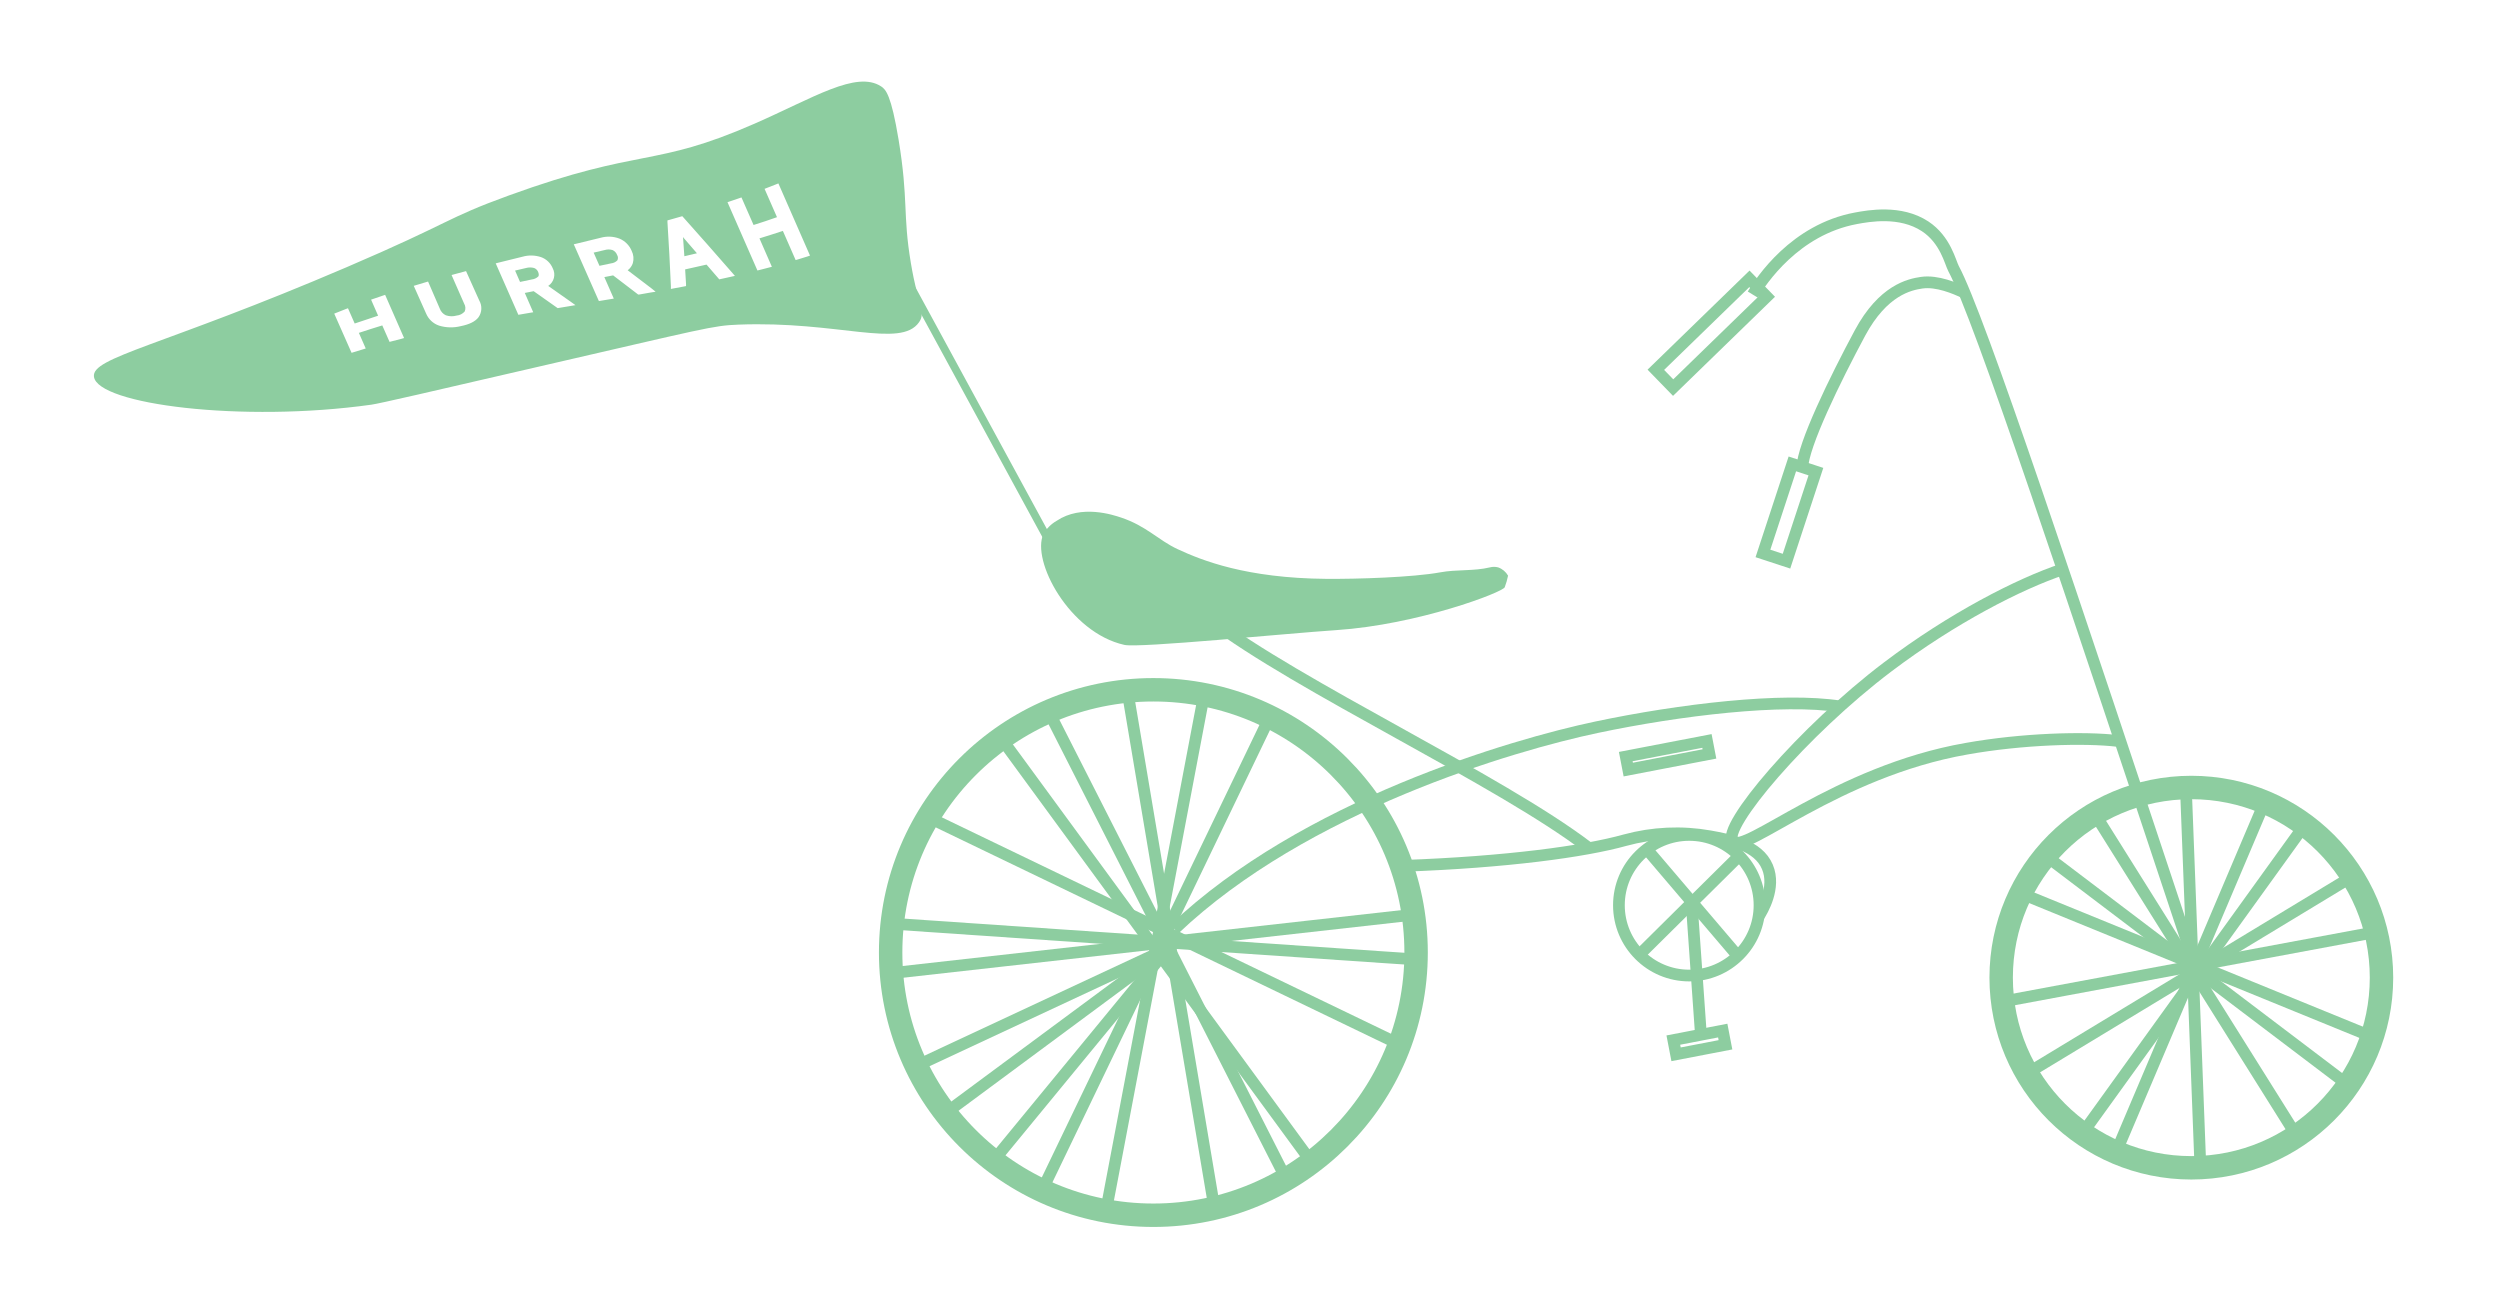
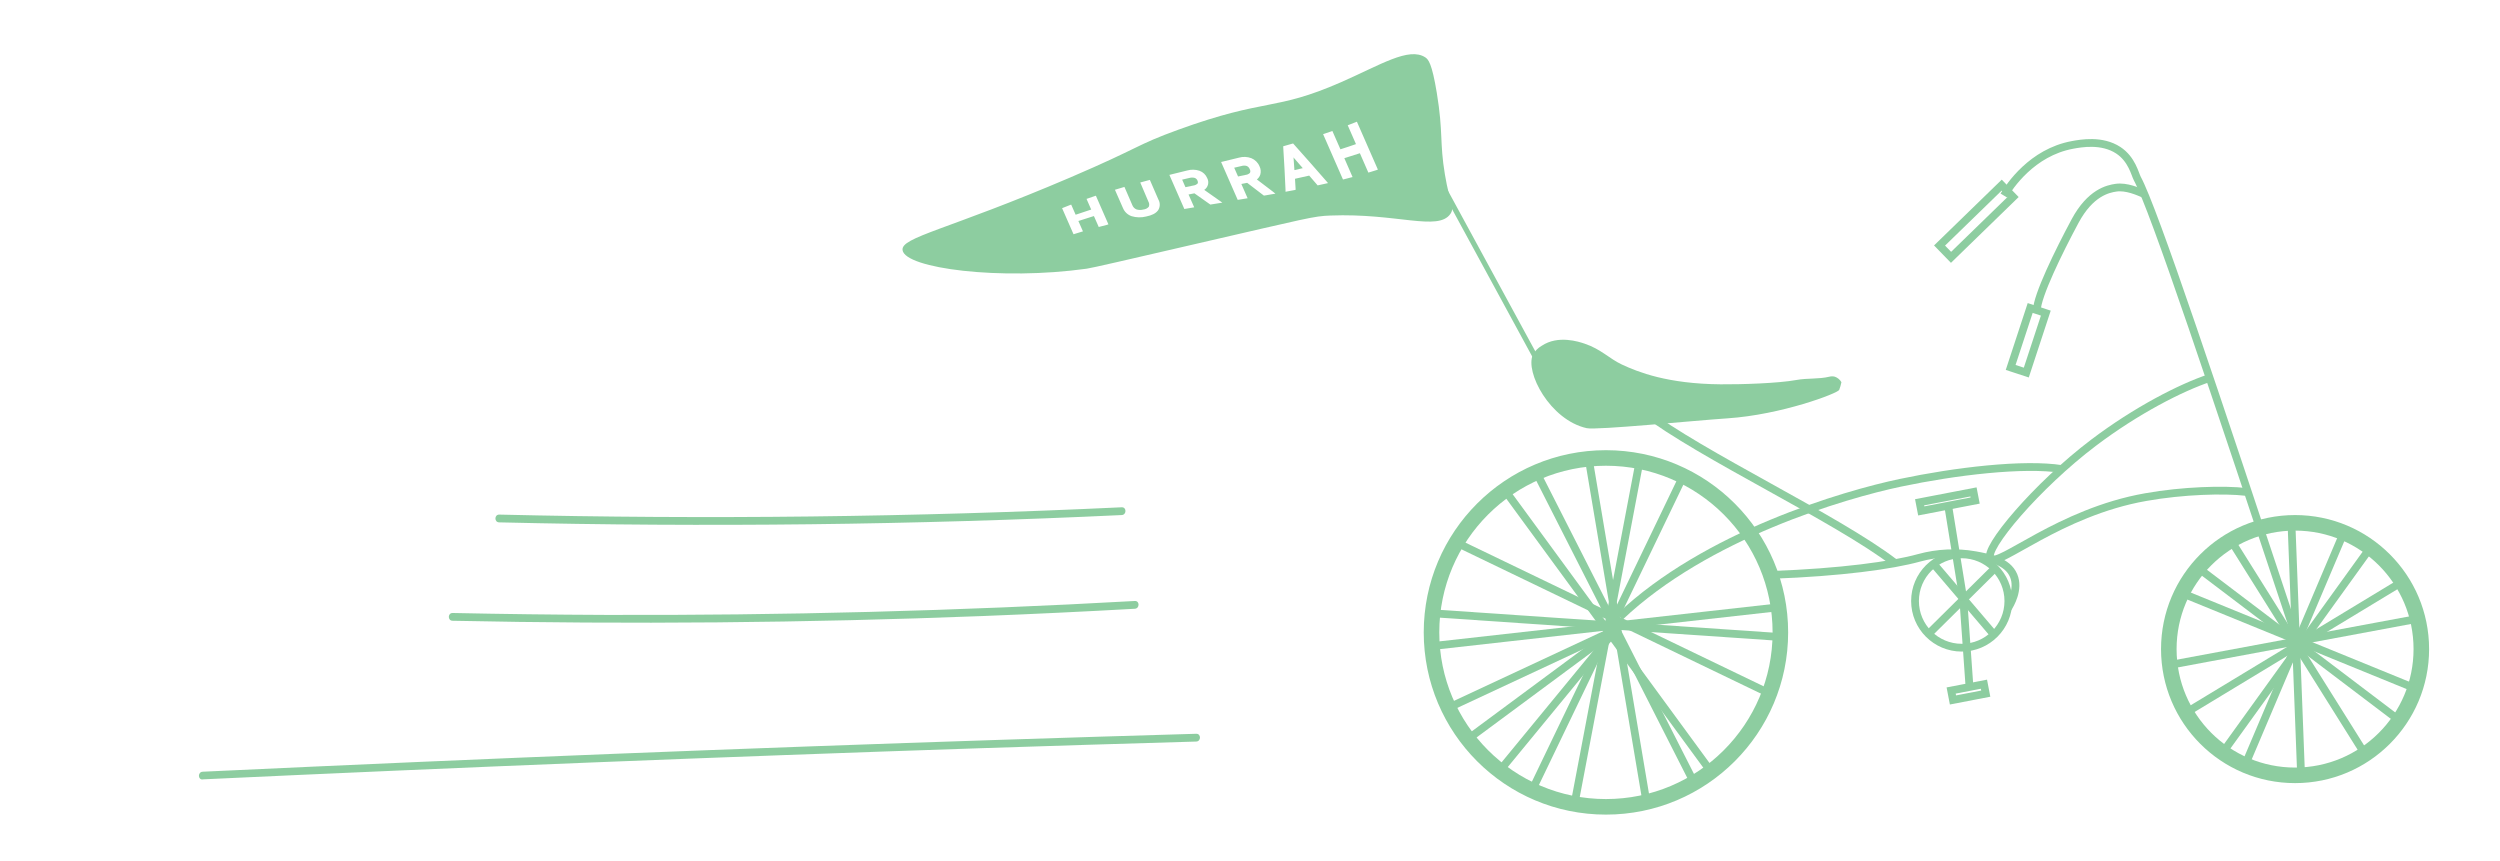
- <svg xmlns="http://www.w3.org/2000/svg" id="Layer_1" data-name="Layer 1" viewBox="0 0 640.49 332">
+ <svg xmlns="http://www.w3.org/2000/svg" id="Layer_1" data-name="Layer 1" viewBox="0 0 964.7 332">
  <defs>
-     <style>.cls-1,.cls-3,.cls-4{fill:none;stroke:#8dcda0;stroke-miterlimit:10;}.cls-1{stroke-width:6px;}.cls-2{fill:#8dcda0;}.cls-3{stroke-width:3px;}.cls-4{stroke-width:2px;}</style>
+     <style>.cls-1,.cls-3,.cls-4,.cls-5{fill:none;stroke-miterlimit:10;}.cls-1,.cls-3,.cls-4{stroke:#8dcda0;}.cls-1{stroke-width:6px;}.cls-2{fill:#8dcda0;}.cls-3,.cls-5{stroke-width:3px;}.cls-4{stroke-width:2px;}.cls-5{stroke:#8ccc9f;}</style>
  </defs>
-   <circle class="cls-1" cx="561.41" cy="250.47" r="48.72" />
-   <circle class="cls-1" cx="295.49" cy="244.03" r="67.31" />
-   <path class="cls-2" d="M386.36,147.48a4.75,4.75,0,0,0-2.54-2.12,4.19,4.19,0,0,0-2.12,0c-4.14,1-8.52.49-12.71,1.27-7,1.29-21.44,1.74-29.23,1.67-20.47-.18-31.77-4.68-38.13-7.64-4.88-2.29-7.95-5.91-14.4-8.06-2.12-.71-10.2-3.41-16.52.83a9.09,9.09,0,0,0-3.39,3.39c-3.16,6.74,6.59,25.24,20.74,28.4,3.81.85,41.52-2.94,54.23-3.78,20.92-1.38,42.8-9.72,43.22-11A19.37,19.37,0,0,0,386.36,147.48Z" />
-   <path class="cls-3" d="M449.05,75.47c2.19-3.57,10.77-16.64,26.46-19.55,3.22-.59,11.35-2.1,17.69,2.06,5.25,3.45,6.45,9.28,7.3,10.85,6.56,12.18,29.28,80.53,62.13,179.39" />
-   <path class="cls-3" d="M461.73,119.93c.13-5.82,8.42-22.75,14.79-34.62,5.91-11,12.71-12.43,15.79-12.88,4-.59,8.68,1.49,10.86,2.47" />
-   <path class="cls-3" d="M542.5,189.82c-8.41-1-24.44-.55-38.69,2-33.38,5.85-56.89,27.26-59.89,23.75s18-28.32,39.73-44.73c16.46-12.45,33.71-21.29,44.85-25" />
-   <path class="cls-3" d="M309.81,158.52c22.69,17.34,74.36,41.26,97.05,58.59" />
-   <path class="cls-3" d="M471.45,181c-14.7-2.33-41.16.83-62.39,5.31-21.55,4.54-74.91,20.12-108.18,51.72" />
-   <path class="cls-3" d="M450.62,234.68c.83-1.3,4.43-7.25,2.18-12.58-2.36-5.59-9.64-6.92-14.73-7.85a49.62,49.62,0,0,0-21.74,1c-10.47,2.92-30.39,5.63-56.83,6.58" />
-   <rect class="cls-3" x="455.25" y="119.25" width="6.35" height="24.15" transform="translate(853.01 399.11) rotate(-161.82)" />
-   <rect class="cls-3" x="435.24" y="68.67" width="6.36" height="33.43" transform="translate(682.73 459.29) rotate(-134.18)" />
-   <rect class="cls-3" x="416.64" y="191.82" width="21.18" height="3.39" transform="translate(883.33 302.81) rotate(169.11)" />
-   <rect class="cls-3" x="428.93" y="265.22" width="12.89" height="3.71" transform="translate(913.37 447.08) rotate(169.11)" />
-   <line class="cls-3" x1="433.42" y1="231.75" x2="435.71" y2="264.25" />
-   <line class="cls-3" x1="445.79" y1="219.05" x2="420.2" y2="244.4" />
-   <line class="cls-3" x1="445.22" y1="244.92" x2="421.71" y2="217.33" />
-   <circle class="cls-3" cx="432.77" cy="231.92" r="18.01" />
-   <line class="cls-3" x1="590.31" y1="211.55" x2="533.26" y2="290.71" />
-   <line class="cls-3" x1="560.01" y1="201.73" x2="563.71" y2="298.41" />
-   <line class="cls-3" x1="601.3" y1="277.74" x2="523.94" y2="219.12" />
-   <line class="cls-3" x1="513.19" y1="256.57" x2="608.75" y2="238.77" />
-   <line class="cls-3" x1="602.99" y1="224.35" x2="519.53" y2="274.87" />
-   <line class="cls-3" x1="536.98" y1="209.01" x2="588.83" y2="291.71" />
-   <line class="cls-3" x1="542.31" y1="294.76" x2="580.11" y2="205.72" />
-   <line class="cls-3" x1="517.72" y1="228.87" x2="607.27" y2="265.43" />
-   <line class="cls-3" x1="325.12" y1="184.08" x2="267.25" y2="304.39" />
-   <line class="cls-3" x1="307.95" y1="180.73" x2="283.43" y2="309.8" />
-   <line class="cls-3" x1="289.02" y1="178.1" x2="311.08" y2="309.23" />
-   <line class="cls-3" x1="269.49" y1="183.93" x2="330.18" y2="303.37" />
-   <line class="cls-3" x1="362.3" y1="234.31" x2="230.43" y2="249.09" />
-   <line class="cls-3" x1="256" y1="188.48" x2="336.1" y2="297.85" />
-   <line class="cls-3" x1="255.06" y1="296.72" x2="299.25" y2="242.97" />
-   <line class="cls-3" x1="242.74" y1="284.8" x2="299.25" y2="242.97" />
-   <line class="cls-3" x1="233.78" y1="273.54" x2="299.25" y2="242.97" />
-   <line class="cls-3" x1="358.65" y1="267.61" x2="237.53" y2="209.25" />
-   <line class="cls-3" x1="362.76" y1="245.81" x2="228.77" y2="236.66" />
-   <path class="cls-2" d="M136.84,68.66a3.9,3.9,0,0,0-2.06,0l-2.82.66,1.27,2.91,3-.63a2.94,2.94,0,0,0,1.65-.74c.08-.1.31-.41,0-1.17A1.84,1.84,0,0,0,136.84,68.66Z" />
-   <path class="cls-2" d="M225.75,22.14c-6.35-4.14-17.3,2.91-32.45,9.55-26,11.4-28.69,5.95-62.91,18.38-16.51,6-14.32,6.7-41.55,18.37C41.3,88.81,23.39,91.5,24.07,96.52c.94,7.07,37.89,11.81,71.06,7.16,2.05-.28,15.51-3.4,42.34-9.62,43.41-10,45.1-10.64,51.7-10.89,25.58-1,41.54,6.18,46.28-.61,1.76-2.52-.19-3.86-2.1-15.23-2.1-12.54-.58-16-3.13-31.51C228.32,24.32,226.94,22.92,225.75,22.14ZM102.82,86.81c-.82.2-1.64.41-2.45.63l-.57.15-1.86-4.22c-2,.62-4.07,1.26-6,1.91l1.76,4-.65.2-2.39.73-.59.18L85.63,80.35l.58-.23,2.32-.92.62-.23,1.72,3.91c1.95-.67,4-1.33,6-2l-1.8-4.11.61-.21,2.39-.82.6-.2,4.85,11.06Zm19.78-5.54c-.82,1.09-2.32,1.84-4.57,2.29h0a10.42,10.42,0,0,1-5.52-.13,5.52,5.52,0,0,1-3.35-3.12L106,73.23l.66-.2,2.43-.73.58-.17,3,6.93a3,3,0,0,0,1.56,1.72,4.59,4.59,0,0,0,2.74.07,3.13,3.13,0,0,0,2.09-1.06,2.22,2.22,0,0,0-.15-2l-3.22-7.33.69-.19,2.45-.66.57-.15L122.79,77A4,4,0,0,1,122.6,81.27Zm20.27-2.33-.24-.17c-2-1.43-4-2.83-5.91-4.17l-2.27.45L136.61,80l-.78.13-2.5.43-.53.09L127,67.47l.7-.18,6.16-1.52a8.05,8.05,0,0,1,4.74.1,5.07,5.07,0,0,1,3,2.85,3.46,3.46,0,0,1-1.15,4.53c1.93,1.34,3.89,2.72,5.84,4.11l1.14.82Zm23.82-4-2.9.51-.31,0-.24-.19c-2.05-1.59-4.12-3.17-6.16-4.71l-2.25.44,2.42,5.51-3.82.63L147,62.59l.71-.17,6.16-1.5a7.67,7.67,0,0,1,4.8.2,5.78,5.78,0,0,1,3.16,3.15,4.37,4.37,0,0,1,.3,3.15,3.72,3.72,0,0,1-1.32,1.82c2,1.53,4.1,3.1,6.16,4.69l1,.81ZM187.3,70.9l-2.62.58-.41.09-.26-.31-3-3.47c-1.75.41-3.59.82-5.48,1.23.08,1.26.16,2.52.23,3.76l0,.51-.54.11-2.58.48-.76.15,0-.71c-.23-5.31-.52-10.82-.88-16.39l0-.47.49-.13,2.88-.82.43-.12.28.31c4.12,4.61,8.35,9.4,12.57,14.25l.63.73Zm19.56-5.19c-.81.26-1.62.5-2.43.75l-.59.17-3.27-7.47c-1.95.65-4,1.29-6,1.91l3.18,7.28-.69.18-2.44.63-.57.14-7.67-17.5.62-.21,2.36-.8.6-.21,3.1,7.06c2.05-.64,4.06-1.3,6-2l-3.18-7.26.58-.23,2.33-.91.63-.25,8.1,18.49Z" />
-   <path class="cls-2" d="M175,60.73l0,.21c.12,1.6.23,3.16.33,4.7l3.22-.75-3.31-3.83Z" />
-   <path class="cls-2" d="M156.92,64.06a3.43,3.43,0,0,0-2,0l-2.83.66,1.49,3.38q1.51-.3,3-.63a2.61,2.61,0,0,0,1.59-.77,1.42,1.42,0,0,0-.07-1.38A2.18,2.18,0,0,0,156.92,64.06Z" />
-   <line class="cls-4" x1="215.65" y1="40.97" x2="274.26" y2="148.76" />
+   <circle class="cls-1" cx="885.62" cy="250.47" r="48.72" />
+   <circle class="cls-1" cx="619.7" cy="244.03" r="67.31" />
+   <path class="cls-2" d="M710.57,147.48a4.75,4.75,0,0,0-2.54-2.12,4.19,4.19,0,0,0-2.12,0c-4.13,1-8.52.49-12.71,1.27-7,1.29-21.44,1.74-29.23,1.67-20.47-.18-31.77-4.68-38.13-7.64-4.88-2.29-8-5.91-14.4-8.06-2.12-.71-10.2-3.41-16.52.83a9.09,9.09,0,0,0-3.39,3.39c-3.16,6.74,6.59,25.24,20.74,28.4,3.81.85,41.52-2.94,54.23-3.78,20.92-1.38,42.8-9.72,43.22-11A19.37,19.37,0,0,0,710.57,147.48Z" />
+   <path class="cls-3" d="M773.26,75.47c2.19-3.57,10.77-16.64,26.46-19.55,3.22-.59,11.35-2.1,17.69,2.06,5.25,3.45,6.45,9.28,7.3,10.85C831.27,81,854,149.36,886.84,248.22" />
+   <path class="cls-3" d="M785.94,119.93c.13-5.82,8.42-22.75,14.79-34.62,5.91-11,12.71-12.43,15.79-12.88,4-.59,8.68,1.49,10.87,2.47" />
+   <path class="cls-3" d="M866.71,189.82c-8.41-1-24.44-.55-38.69,2-33.38,5.85-56.89,27.26-59.89,23.75s18-28.32,39.73-44.73c16.46-12.45,33.71-21.29,44.85-25" />
+   <path class="cls-3" d="M634,158.52c22.69,17.34,74.36,41.26,97.05,58.59" />
+   <path class="cls-3" d="M795.66,181c-14.7-2.33-41.16.83-62.39,5.31-21.55,4.54-74.91,20.12-108.18,51.72" />
+   <path class="cls-3" d="M774.83,234.68c.83-1.3,4.43-7.25,2.18-12.58-2.36-5.59-9.64-6.92-14.73-7.85a49.55,49.55,0,0,0-21.73,1c-10.48,2.92-30.4,5.63-56.84,6.58" />
+   <rect class="cls-3" x="779.46" y="119.25" width="6.35" height="24.15" transform="translate(1485.25 500.26) rotate(-161.82)" />
+   <rect class="cls-3" x="759.45" y="68.67" width="6.36" height="33.43" transform="translate(1232.89 691.8) rotate(-134.18)" />
+   <rect class="cls-3" x="740.85" y="191.82" width="21.18" height="3.39" transform="translate(1525.92 241.55) rotate(169.11)" />
+   <rect class="cls-3" x="753.14" y="265.22" width="12.89" height="3.71" transform="translate(1555.95 385.82) rotate(169.11)" />
+   <line class="cls-3" x1="757.63" y1="231.75" x2="759.93" y2="264.25" />
+   <line class="cls-3" x1="770" y1="219.05" x2="744.41" y2="244.4" />
+   <line class="cls-3" x1="769.43" y1="244.92" x2="745.92" y2="217.33" />
+   <circle class="cls-3" cx="756.98" cy="231.92" r="18.01" />
+   <line class="cls-3" x1="914.52" y1="211.55" x2="857.47" y2="290.71" />
+   <line class="cls-3" x1="884.22" y1="201.73" x2="887.92" y2="298.41" />
+   <line class="cls-3" x1="925.51" y1="277.74" x2="848.15" y2="219.12" />
+   <line class="cls-3" x1="837.4" y1="256.57" x2="932.96" y2="238.77" />
+   <line class="cls-3" x1="927.2" y1="224.35" x2="843.74" y2="274.87" />
+   <line class="cls-3" x1="861.19" y1="209.01" x2="913.04" y2="291.71" />
+   <line class="cls-3" x1="866.52" y1="294.76" x2="904.32" y2="205.72" />
+   <line class="cls-3" x1="841.93" y1="228.87" x2="931.48" y2="265.43" />
+   <line class="cls-3" x1="649.33" y1="184.08" x2="591.46" y2="304.39" />
+   <line class="cls-3" x1="632.16" y1="180.73" x2="607.64" y2="309.8" />
+   <line class="cls-3" x1="613.23" y1="178.1" x2="635.29" y2="309.23" />
+   <line class="cls-3" x1="593.7" y1="183.93" x2="654.39" y2="303.37" />
+   <line class="cls-3" x1="686.51" y1="234.31" x2="554.64" y2="249.09" />
+   <line class="cls-3" x1="580.21" y1="188.48" x2="660.31" y2="297.85" />
+   <line class="cls-3" x1="579.27" y1="296.72" x2="623.46" y2="242.97" />
+   <line class="cls-3" x1="566.95" y1="284.8" x2="623.46" y2="242.97" />
+   <line class="cls-3" x1="557.99" y1="273.54" x2="623.46" y2="242.97" />
+   <line class="cls-3" x1="682.86" y1="267.61" x2="561.74" y2="209.25" />
+   <line class="cls-3" x1="686.97" y1="245.81" x2="552.98" y2="236.66" />
+   <path class="cls-2" d="M461.05,68.66a3.9,3.9,0,0,0-2.06,0l-2.82.66,1.27,2.91,3-.63a2.94,2.94,0,0,0,1.65-.74c.08-.1.32-.41,0-1.17A1.84,1.84,0,0,0,461.05,68.66Z" />
+   <path class="cls-2" d="M550,22.14c-6.35-4.14-17.3,2.91-32.45,9.55-26,11.4-28.69,5.95-62.91,18.38-16.51,6-14.32,6.7-41.55,18.37C365.51,88.81,347.6,91.5,348.28,96.52c.94,7.07,37.89,11.81,71.06,7.16,2.05-.28,15.51-3.4,42.34-9.62,43.41-10,45.1-10.64,51.7-10.89,25.58-1,41.54,6.18,46.28-.61,1.76-2.52-.19-3.86-2.1-15.23-2.1-12.54-.58-16-3.13-31.51C552.54,24.32,551.15,22.92,550,22.14ZM427,86.81c-.82.2-1.63.41-2.45.63l-.57.15-1.86-4.22c-2,.62-4.07,1.26-6,1.91l1.77,4-.66.2-2.39.73-.59.18-4.41-10.06.57-.23,2.33-.92.61-.23,1.72,3.91c1.95-.67,4-1.33,6-2l-1.8-4.11.62-.21,2.38-.82.61-.2,4.84,11.06Zm19.78-5.54c-.82,1.09-2.32,1.84-4.57,2.29h0a10.42,10.42,0,0,1-5.52-.13,5.52,5.52,0,0,1-3.35-3.12l-3.11-7.08.66-.2,2.43-.73.58-.17,3,6.93a3,3,0,0,0,1.56,1.72,4.59,4.59,0,0,0,2.74.07,3.13,3.13,0,0,0,2.09-1.06,2.22,2.22,0,0,0-.15-2L440,70.42l.69-.19,2.45-.66.57-.15L447,77A4,4,0,0,1,446.81,81.27Zm20.27-2.33-.24-.17c-2-1.43-4-2.83-5.91-4.17l-2.27.45L460.82,80l-.78.13-2.5.43-.53.09-5.77-13.16.7-.18,6.16-1.52a8.05,8.05,0,0,1,4.74.1,5.07,5.07,0,0,1,3,2.85,3.46,3.46,0,0,1-1.15,4.53c1.93,1.34,3.89,2.72,5.84,4.11l1.14.82Zm23.83-4-2.91.51-.31,0-.24-.19c-2.05-1.59-4.12-3.17-6.16-4.71l-2.25.44,2.42,5.51-3.82.63-6.41-14.62.71-.17,6.16-1.5a7.67,7.67,0,0,1,4.8.2,5.78,5.78,0,0,1,3.16,3.15,4.37,4.37,0,0,1,.3,3.15A3.72,3.72,0,0,1,485,69.24c2,1.53,4.1,3.1,6.16,4.69l1,.81Zm20.6-4.07-2.62.58-.41.09-.26-.31-3-3.47c-1.75.41-3.59.82-5.48,1.23.08,1.26.16,2.52.23,3.76l0,.51-.54.11-2.58.48-.76.15,0-.71c-.23-5.31-.52-10.82-.88-16.39l0-.47.49-.13,2.88-.82.43-.12.28.31c4.12,4.61,8.35,9.4,12.57,14.25l.63.73Zm19.56-5.19-2.43.75-.59.17-3.27-7.47c-1.95.65-4,1.29-6,1.91l3.18,7.28-.69.18-2.44.63-.57.14-7.67-17.5.62-.21,2.36-.8.6-.21,3.1,7.06c2-.64,4.06-1.3,6-2l-3.18-7.26.58-.23,2.33-.91.63-.25,8.1,18.49Z" />
+   <path class="cls-2" d="M499.16,60.73l0,.21c.12,1.6.23,3.16.33,4.7l3.22-.75-3.31-3.83Z" />
+   <path class="cls-2" d="M481.13,64.06a3.43,3.43,0,0,0-2.05,0l-2.83.66,1.49,3.38q1.51-.3,3-.63a2.61,2.61,0,0,0,1.59-.77,1.42,1.42,0,0,0-.07-1.38A2.15,2.15,0,0,0,481.13,64.06Z" />
+   <line class="cls-4" x1="539.86" y1="40.97" x2="598.47" y2="148.76" />
+   <path class="cls-2" d="M192.62,201.57q120.12,2.87,240.23-2.82c1.92-.09,1.93-3.09,0-3q-120,5.69-240.23,2.82c-1.93,0-1.93,3,0,3Z" />
+   <path class="cls-2" d="M174.64,239.54q102.24,2.15,204.47-1.82,29.42-1.16,58.79-2.81c1.92-.11,1.93-3.11,0-3q-102.09,5.73-204.4,5.37-29.43-.12-58.86-.74c-1.93,0-1.93,3,0,3Z" />
+   <path class="cls-2" d="M78.21,300.74q149.7-7,299.5-12,41.94-1.38,83.89-2.59c1.92-.06,1.93-3.06,0-3Q311.78,287.51,162.05,294q-41.93,1.82-83.84,3.79c-1.93.09-1.94,3.09,0,3Z" />
+   <line class="cls-5" x1="751.71" y1="194.82" x2="757.71" y2="231.82" />
</svg>
